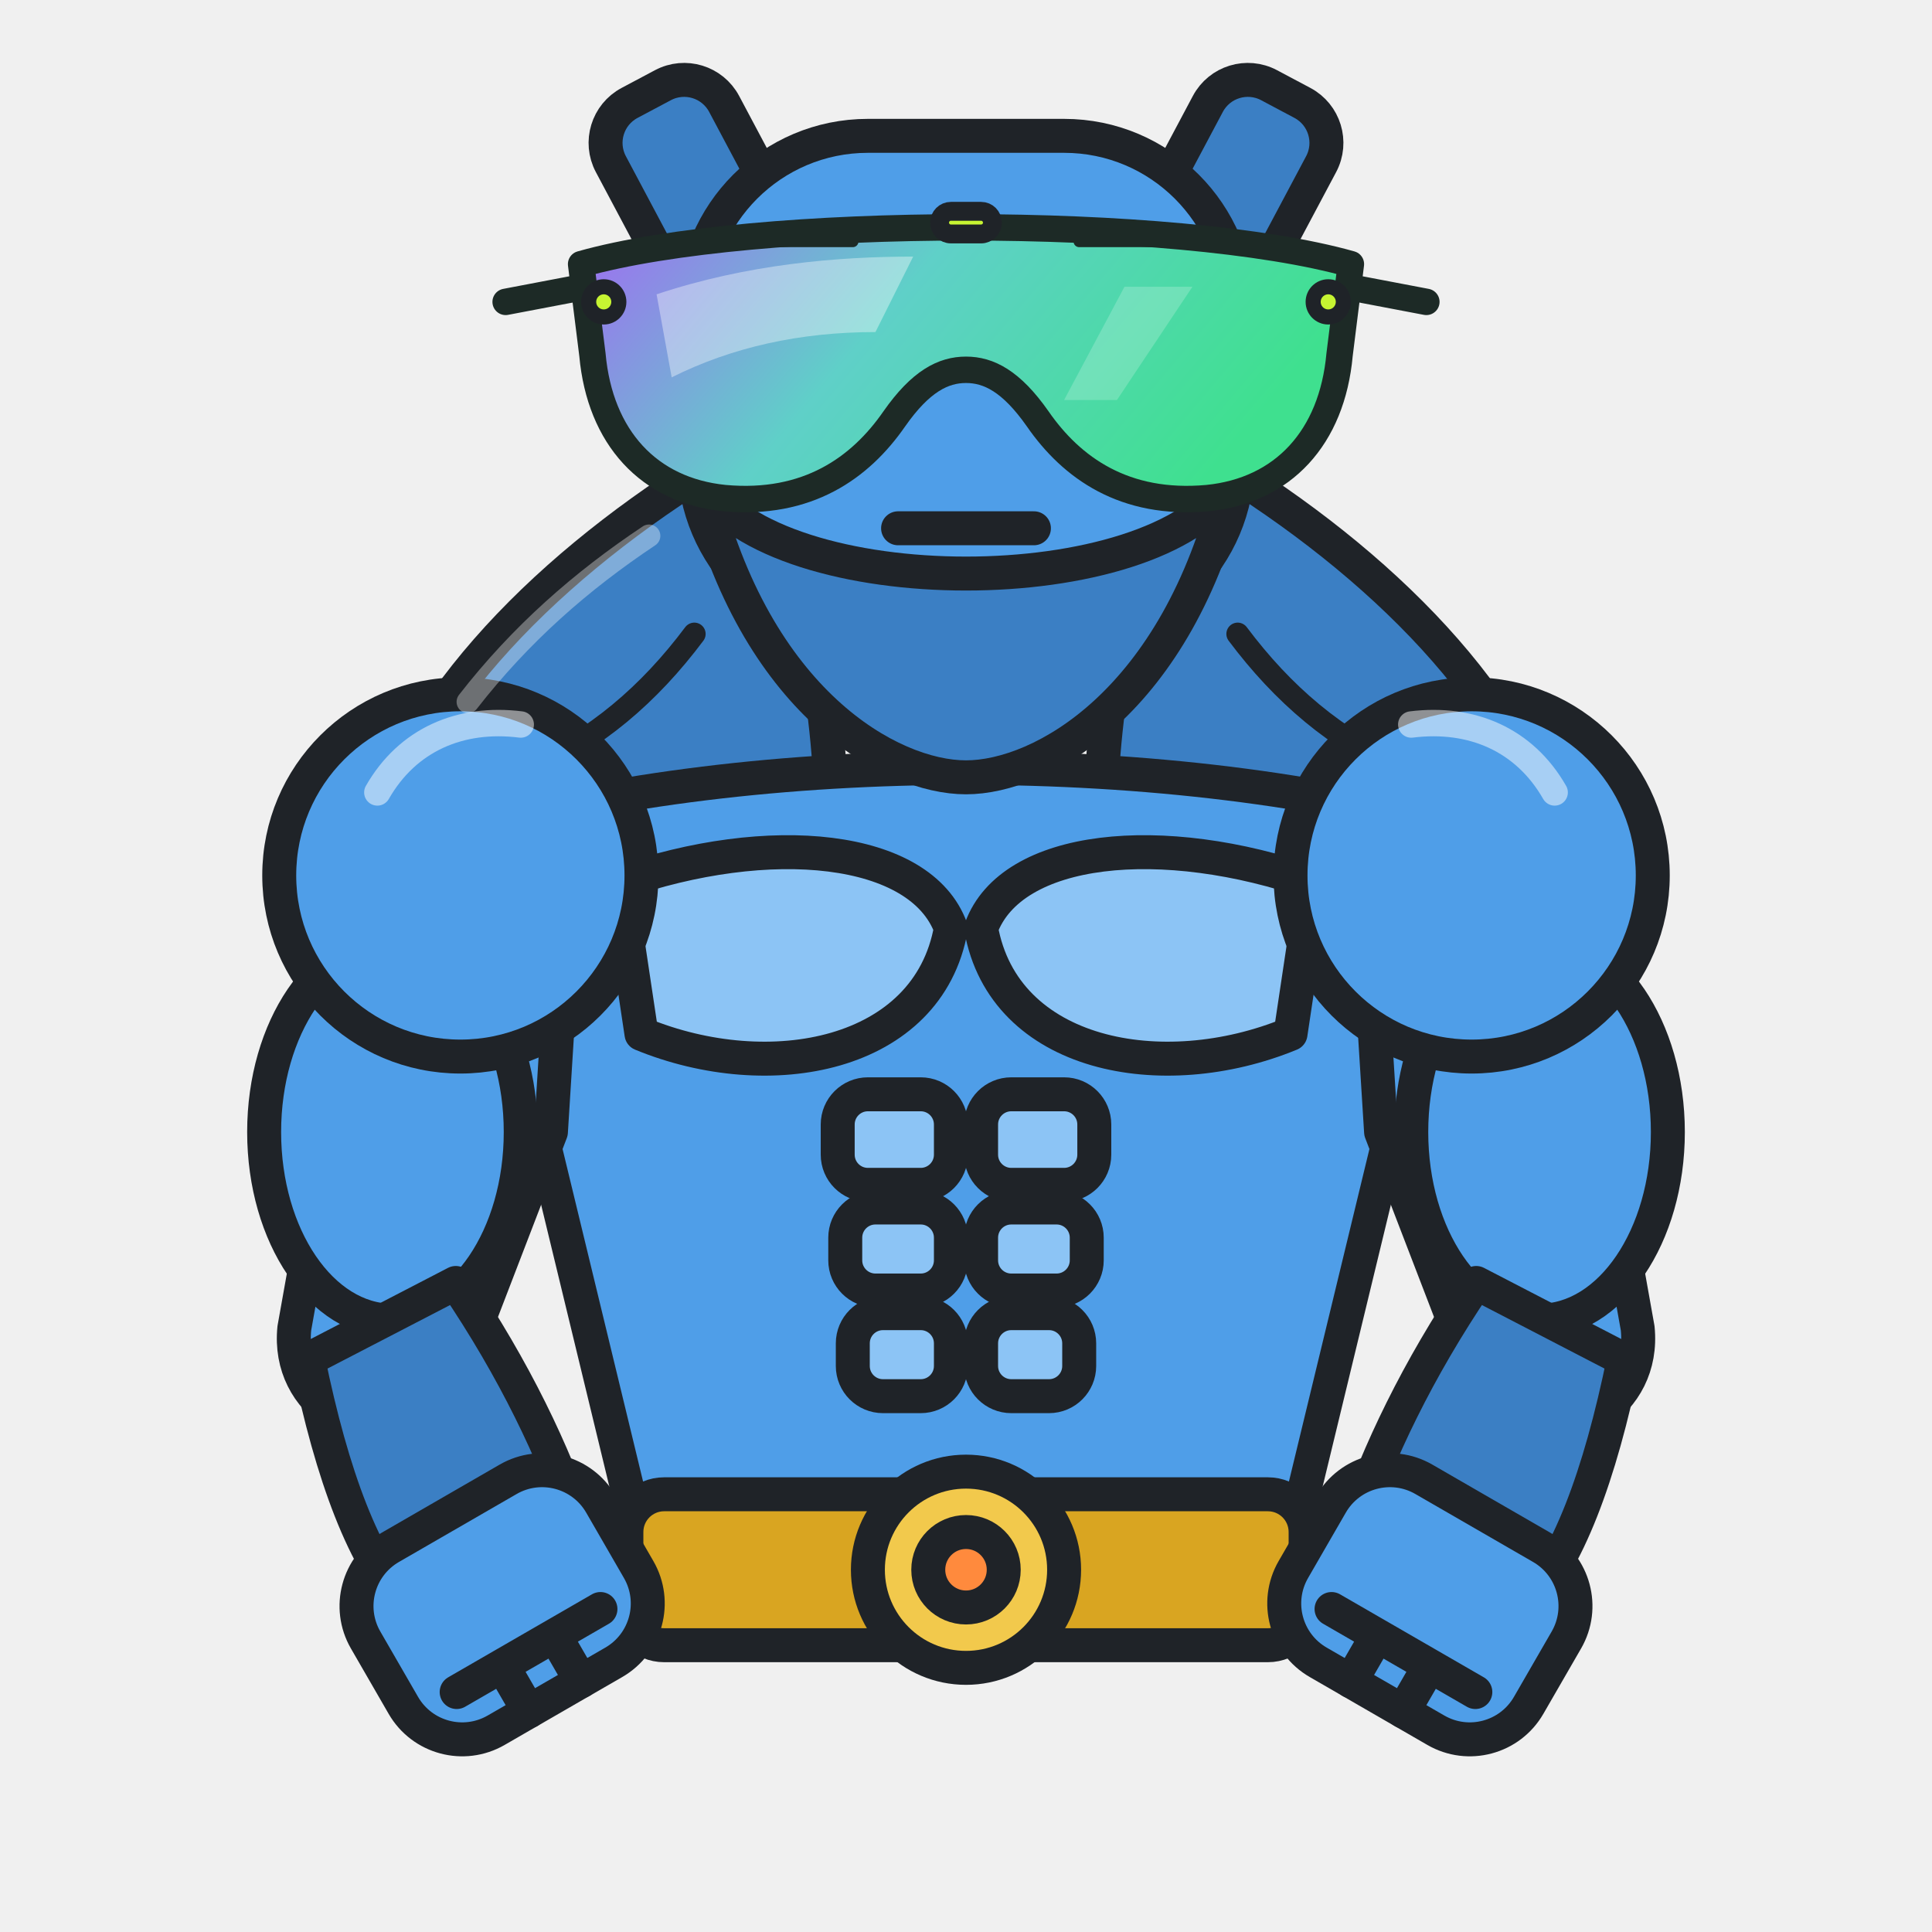
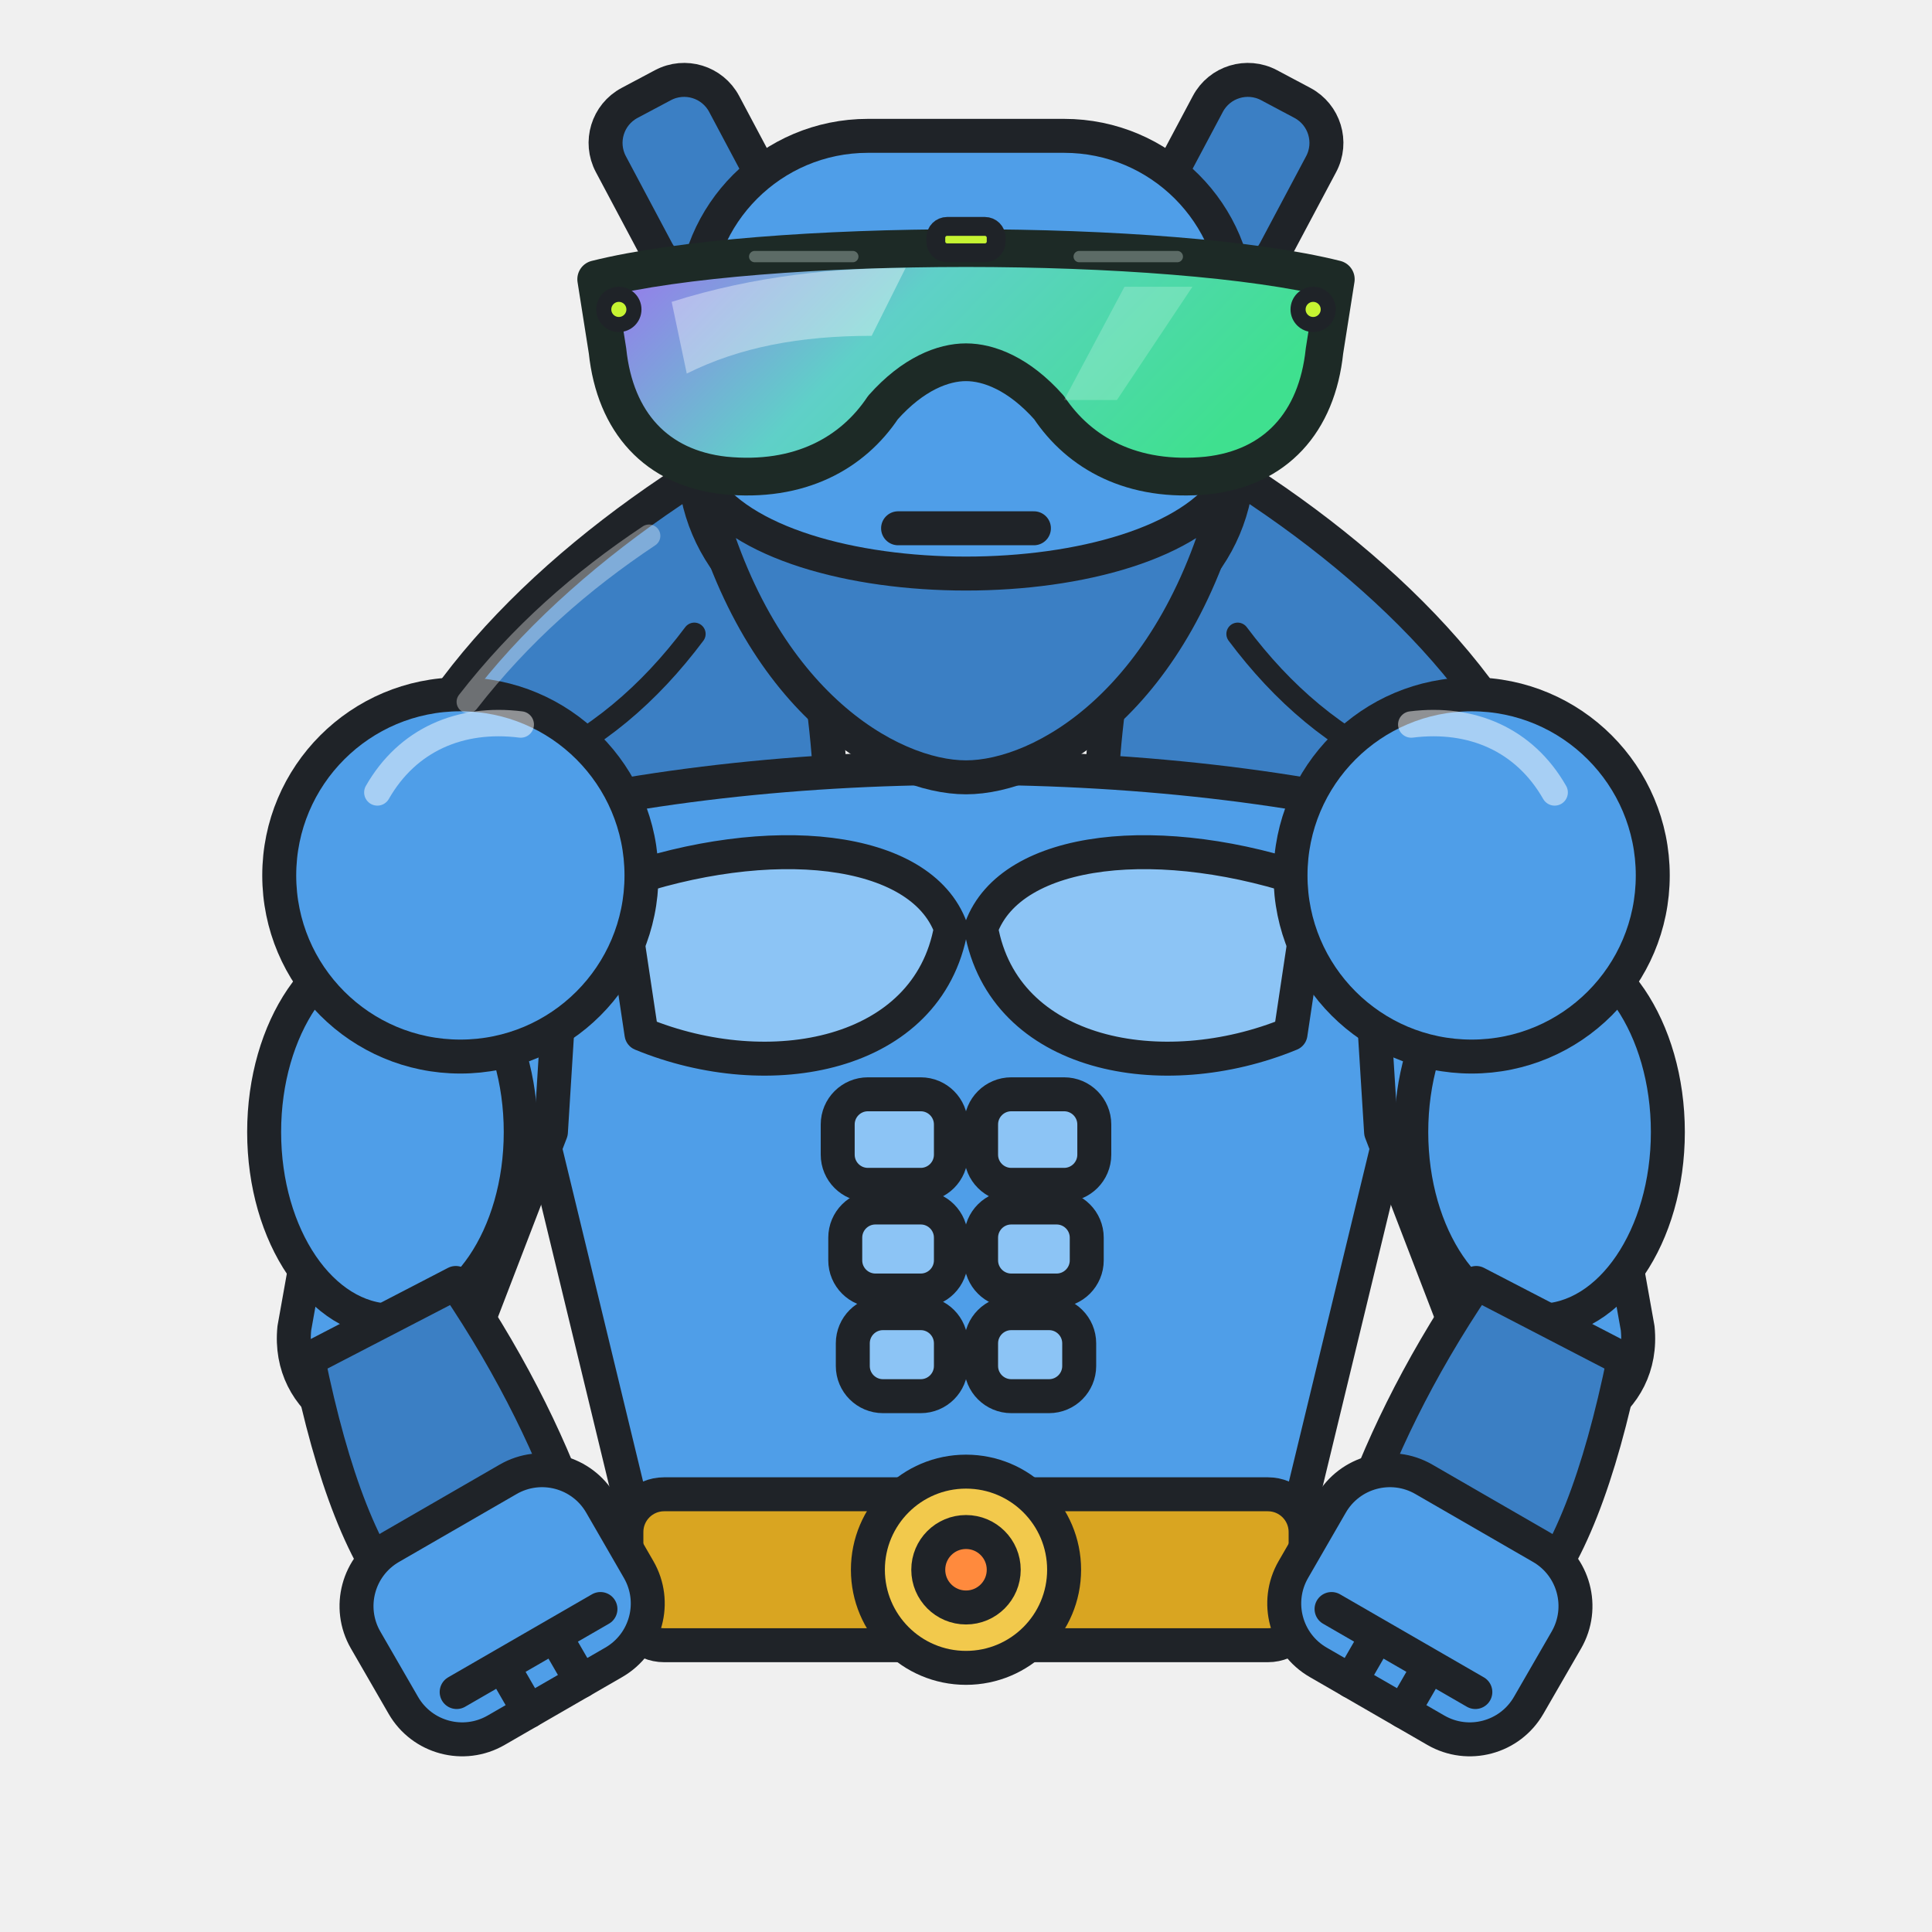
<svg xmlns="http://www.w3.org/2000/svg" width="512" height="512" viewBox="0 0 512 512" role="img" aria-label="Hyperdot mascot: a muscular robot in wraparound sports sunglasses, chin up, fists down">
  <defs>
    <linearGradient id="prizm" x1="0" y1="0" x2="1" y2="0.3">
      <stop offset="0" stop-color="#a06cf2" />
      <stop offset="0.45" stop-color="#5fd0c8" />
      <stop offset="1" stop-color="#3fe08f" />
    </linearGradient>
  </defs>
  <g stroke="#1f2328" stroke-width="9" stroke-linejoin="round" stroke-linecap="round">
    <path id="trapL" d="M100 222 C112 182 150 146 194 120 C210 140 218 172 220 206 C186 220 142 226 100 222 Z" fill="#3b7fc4" />
    <path id="trapLine" d="M184 168 C172 184 158 196 140 204" fill="none" stroke-width="6" />
    <use href="#trapL" transform="translate(512 0) scale(-1 1)" />
    <use href="#trapLine" transform="translate(512 0) scale(-1 1)" />
    <path d="M124 220 C200 198 312 198 388 220 L342 410 C292 432 220 432 170 410 Z" fill="#4f9ee8" />
    <path d="M164 234 C204 220 244 224 252 246 C246 280 204 288 170 274 Z" fill="#8cc4f5" />
    <path d="M348 234 C308 220 268 224 260 246 C266 280 308 288 342 274 Z" fill="#8cc4f5" />
    <rect x="222" y="290" width="30" height="24" rx="8" fill="#8cc4f5" />
    <rect x="260" y="290" width="30" height="24" rx="8" fill="#8cc4f5" />
    <rect x="224" y="320" width="28" height="22" rx="8" fill="#8cc4f5" />
    <rect x="260" y="320" width="28" height="22" rx="8" fill="#8cc4f5" />
    <rect x="226" y="348" width="26" height="22" rx="8" fill="#8cc4f5" />
    <rect x="260" y="348" width="26" height="22" rx="8" fill="#8cc4f5" />
    <rect x="166" y="396" width="180" height="40" rx="10" fill="#d9a521" />
    <circle cx="256" cy="416" r="26" fill="#f2c94c" />
    <circle cx="256" cy="416" r="10" fill="#ff8a3d" />
    <g id="arm">
      <path d="M150 236 C120 236 92 256 88 296 L78 352 C76 372 96 384 116 378 L146 300 Z" fill="#4f9ee8" />
      <ellipse cx="104" cy="300" rx="34" ry="50" fill="#4f9ee8" />
      <g transform="rotate(-30 100 352)">
        <path d="M80 350 C70 380 66 404 70 420 L120 424 C124 404 126 380 124 352 Z" fill="#3b7fc4" />
        <rect x="56" y="404" width="72" height="56" rx="18" fill="#4f9ee8" />
        <path d="M70 446 H114 M84 446 V460 M100 446 V460" fill="none" />
      </g>
      <circle cx="122" cy="232" r="48" fill="#4f9ee8" />
    </g>
    <use href="#arm" transform="translate(512 0) scale(-1 1)" />
    <rect x="166" y="22" width="34" height="50" rx="12" fill="#3b7fc4" transform="rotate(-28 183 47)" />
    <rect x="312" y="22" width="34" height="50" rx="12" fill="#3b7fc4" transform="rotate(28 329 47)" />
    <rect x="184" y="36" width="144" height="132" rx="46" fill="#4f9ee8" />
    <path d="M186 128 C200 186 236 206 256 206 C276 206 312 186 326 128 C306 160 206 160 186 128 Z" fill="#3b7fc4" />
    <path d="M238 140 H274" fill="none" stroke-width="9" />
-     <path d="M155 76 L134 80 M357 76 L378 80" fill="none" stroke="#1d2a26" stroke-width="7" />
-     <path d="M154 70 C200 57 312 57 358 70 L355 94 C353 116 340 130 320 132 C298 134 284 124 275 111 C268 101 262 98 256 98 C250 98 244 101 237 111 C228 124 214 134 192 132 C172 130 159 116 157 94 Z" fill="url(#prizm)" stroke="#1d2a26" stroke-width="7" />
-     <rect x="249" y="56" width="14" height="6" rx="3" fill="#c6f432" stroke-width="5" />
-     <circle cx="160" cy="80" r="4" fill="#c6f432" stroke-width="4" />
-     <circle cx="352" cy="80" r="4" fill="#c6f432" stroke-width="4" />
+     <path d="M158 74 C202 63 310 63 354 74 L351 93 C349 112 338 124 320 126 C300 128 286 120 278 108 C270 99 262 96 256 96 C250 96 242 99 234 108 C226 120 212 128 192 126 C174 124 163 112 161 93 Z" fill="url(#prizm)" stroke="#1d2a26" stroke-width="10" />
+     <rect x="248" y="60" width="16" height="7" rx="3" fill="#c6f432" stroke-width="5" />
+     <circle cx="164" cy="82" r="4" fill="#c6f432" stroke-width="4" />
+     <circle cx="348" cy="82" r="4" fill="#c6f432" stroke-width="4" />
  </g>
-   <path d="M198 64 H226 M286 64 H314" stroke="#1d2a26" stroke-width="3" stroke-linecap="round" />
-   <path d="M174 78 C198 70 222 68 242 68 L232 88 C212 88 194 92 178 100 Z" fill="#ffffff" opacity="0.38" />
+   <path d="M200 68 H226 M286 68 H312" stroke="#5c6b66" stroke-width="3" stroke-linecap="round" />
+   <path d="M178 80 C200 73 222 71 240 71 L231 89 C212 89 196 92 182 99 Z" fill="#ffffff" opacity="0.38" />
  <path d="M298 76 L316 76 L296 106 L282 106 Z" fill="#ffffff" opacity="0.2" />
  <path d="M100 210 C108 196 122 190 138 192" fill="none" stroke="#ffffff" stroke-width="7" stroke-linecap="round" opacity="0.5" />
  <path d="M374 192 C390 190 404 196 412 210" fill="none" stroke="#ffffff" stroke-width="7" stroke-linecap="round" opacity="0.5" />
  <path d="M124 186 C138 168 154 154 172 142" fill="none" stroke="#ffffff" stroke-width="6" stroke-linecap="round" opacity="0.35" />
</svg>
